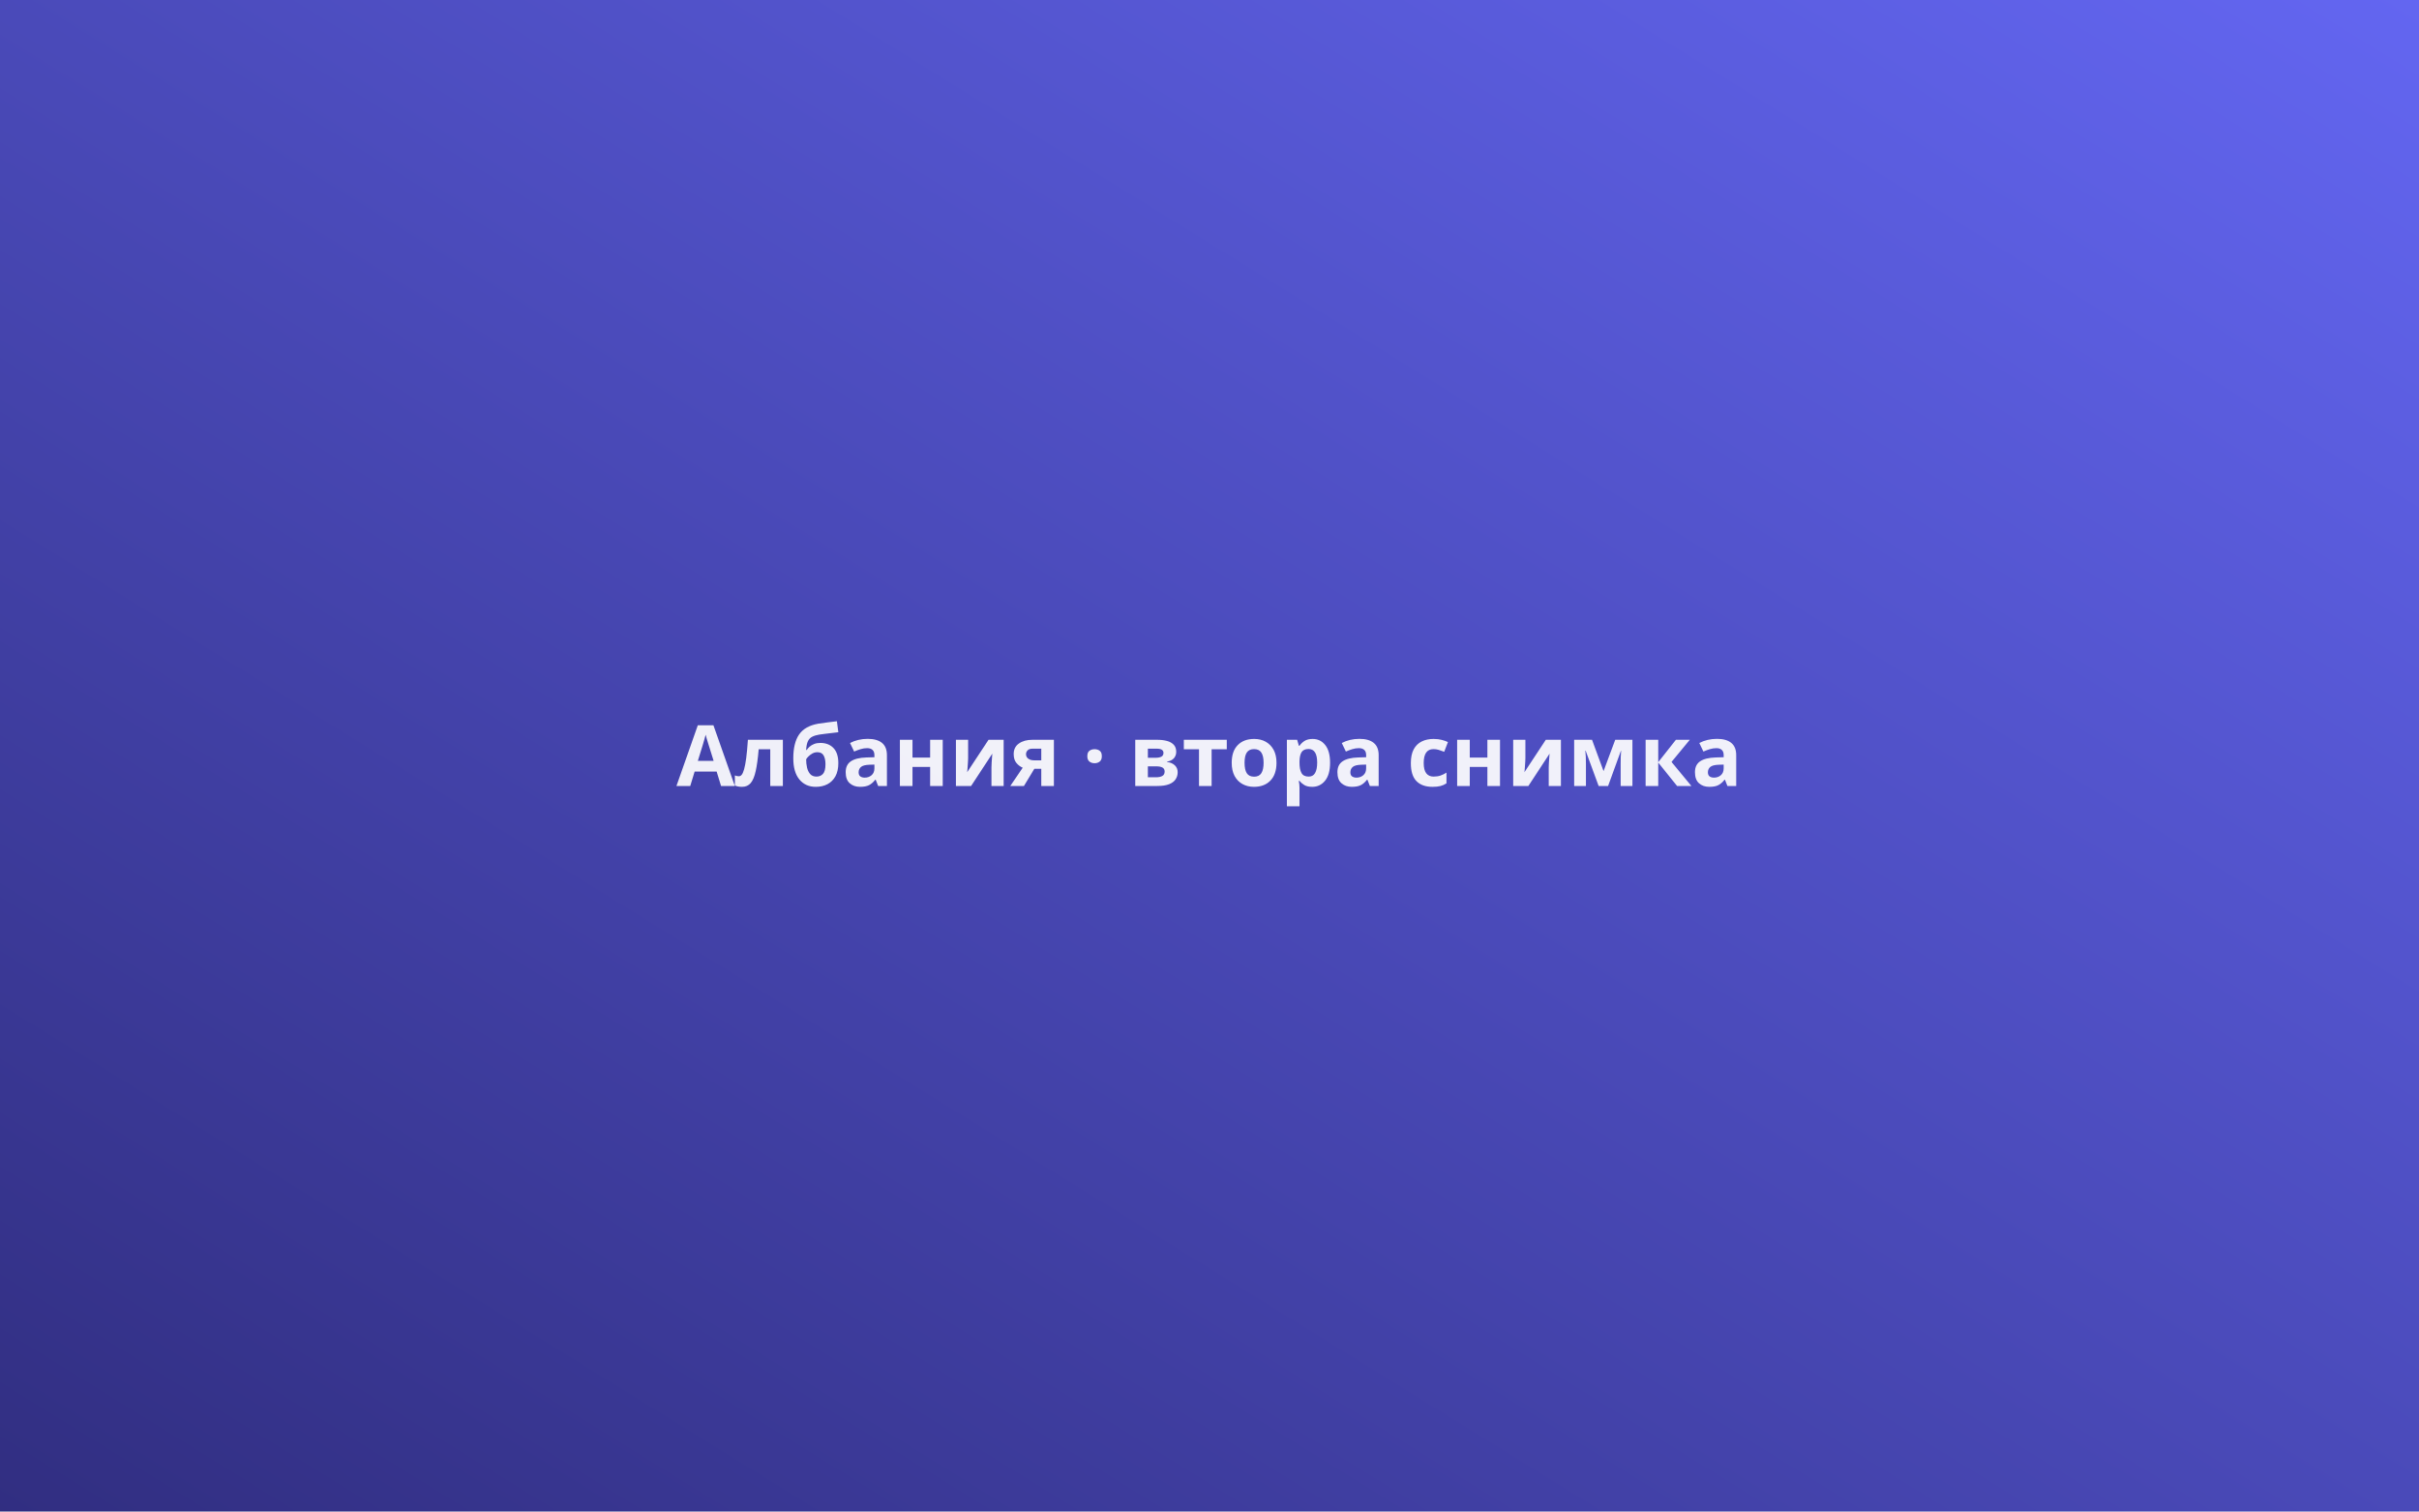
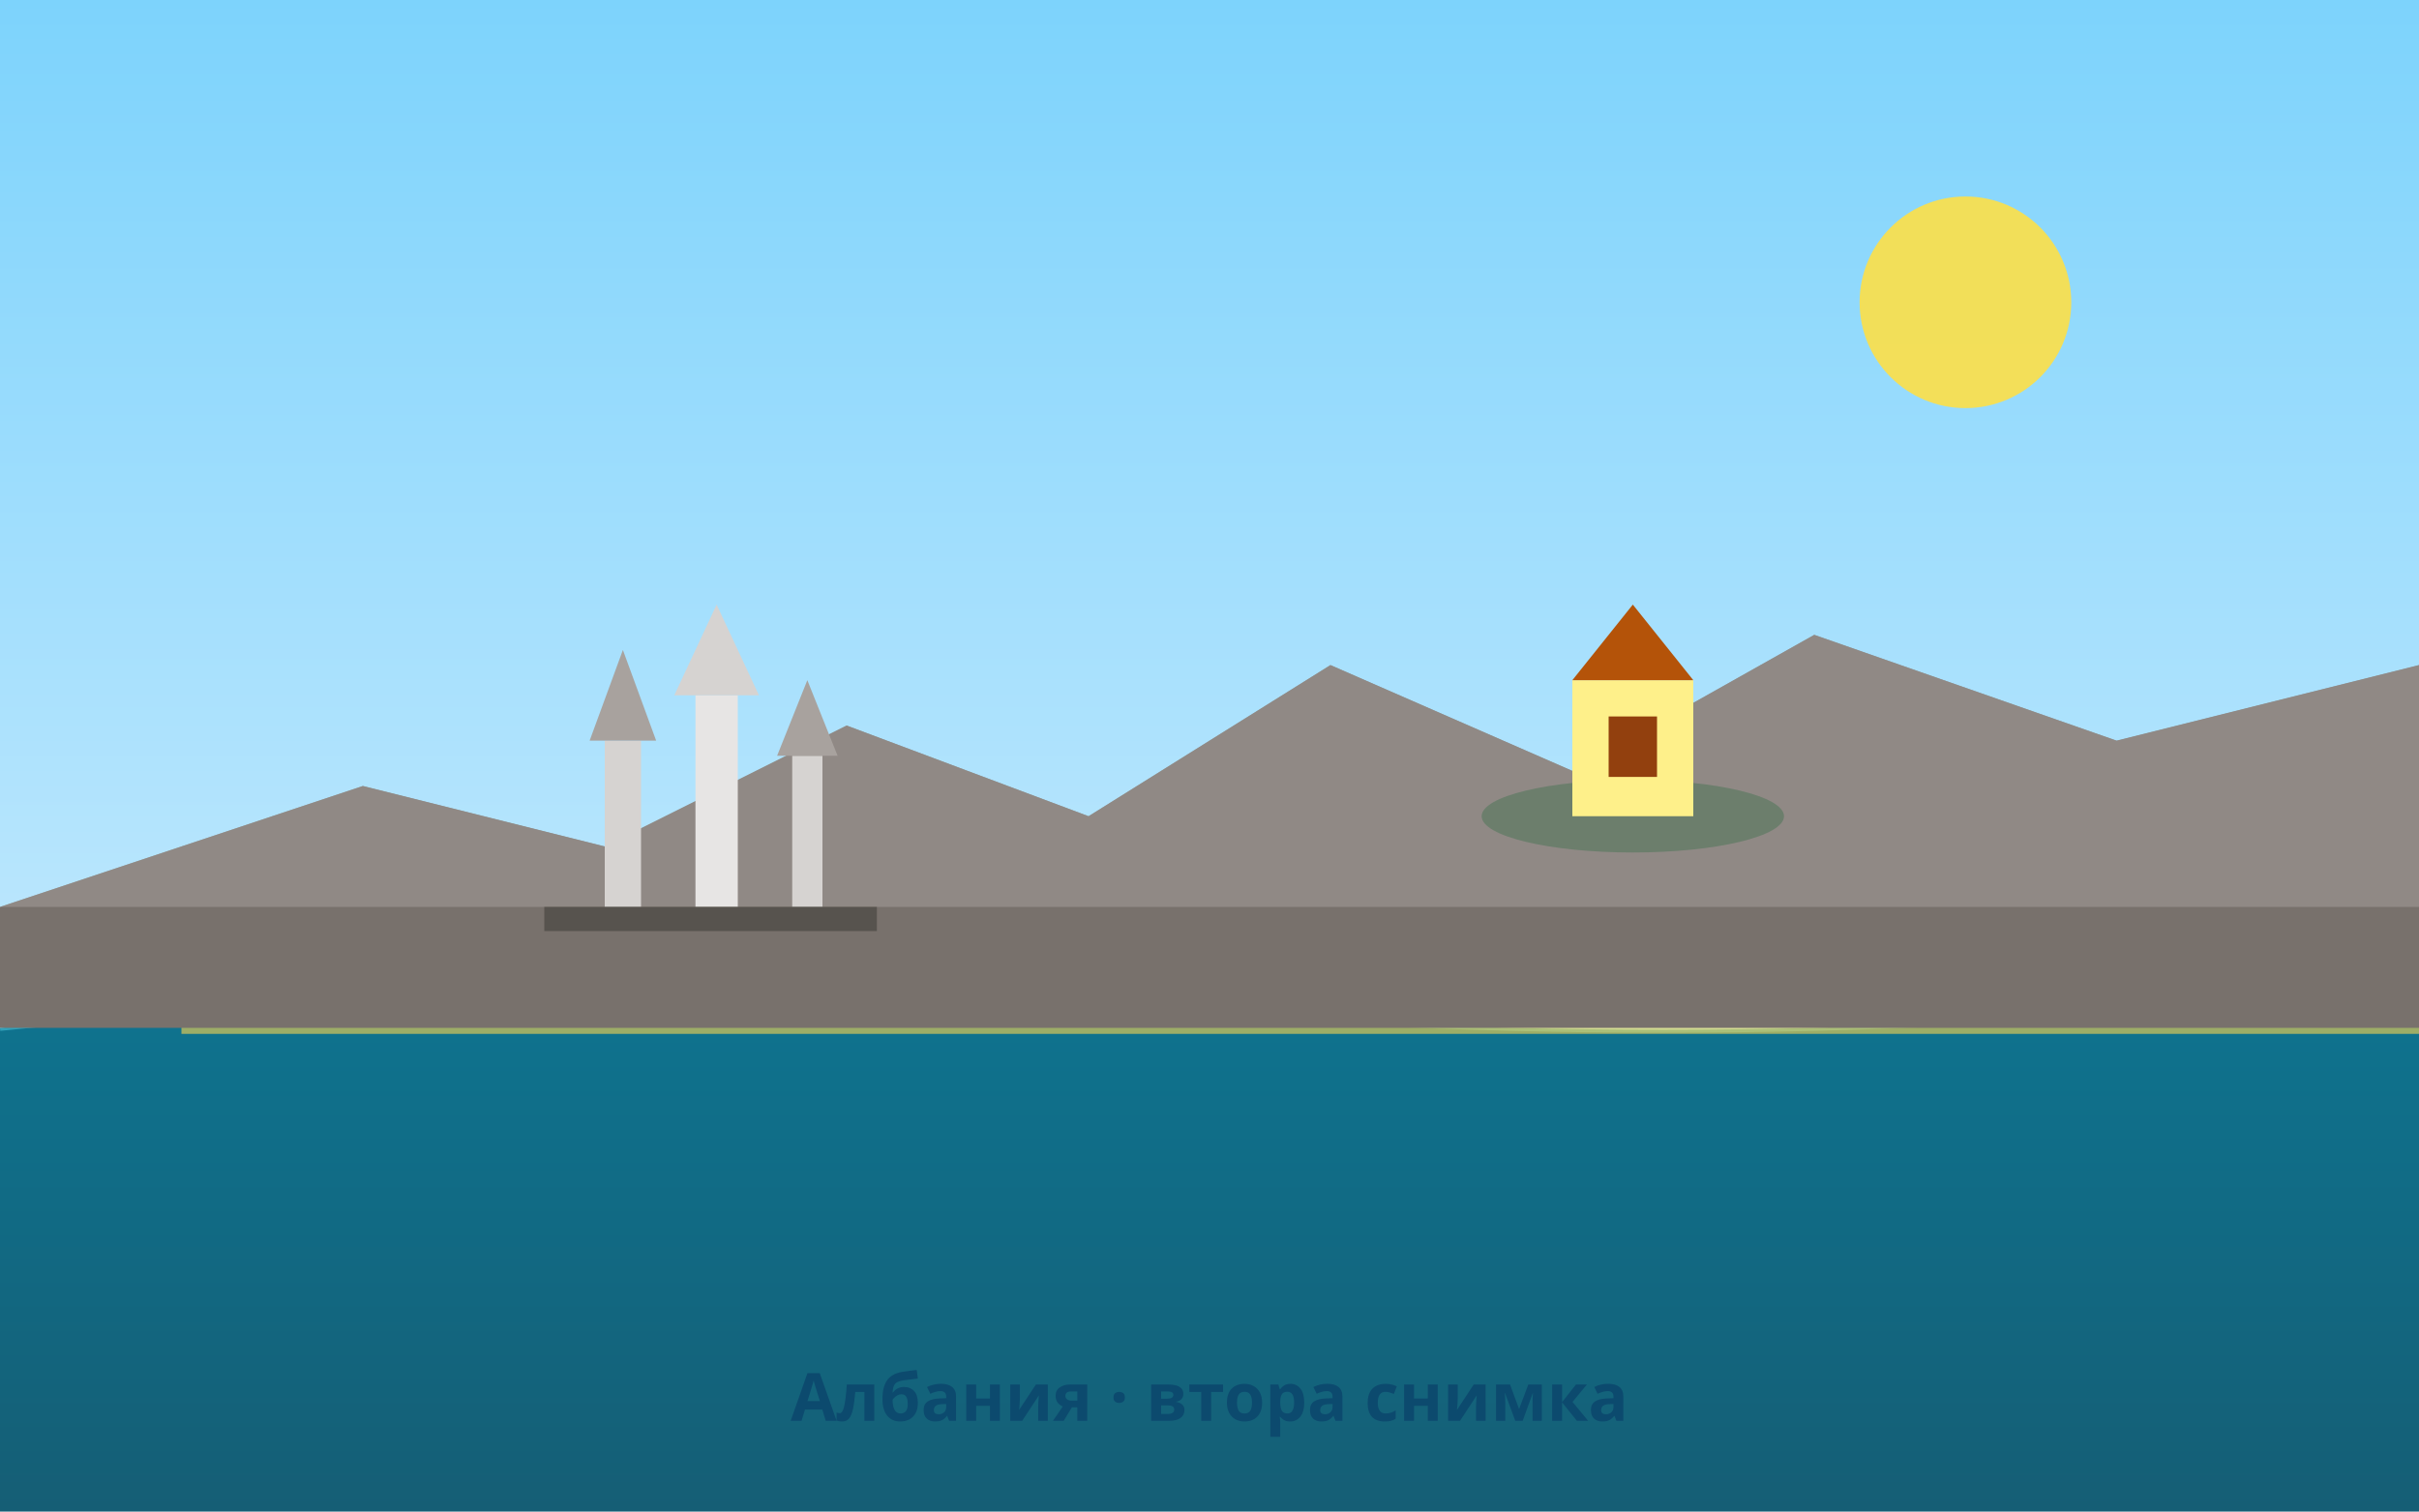
<svg xmlns="http://www.w3.org/2000/svg" viewBox="0 0 800 500" role="img" aria-label="Албания · втора снимка">
  <defs>
-     <linearGradient id="bg" x1="100%" y1="0%" x2="0%" y2="100%">
-       <stop offset="0%" stop-color="#6366f1" />
-       <stop offset="100%" stop-color="#312e81" />
+     <linearGradient id="sky" x1="0" y1="0" x2="0" y2="1">
+       <stop offset="0%" stop-color="#7dd3fc" />
+       <stop offset="100%" stop-color="#e0f2fe" />
+     </linearGradient>
+     <linearGradient id="sea" x1="0" y1="0" x2="0" y2="1">
+       <stop offset="0%" stop-color="#0e7490" />
+       <stop offset="100%" stop-color="#155e75" />
    </linearGradient>
  </defs>
-   <rect width="800" height="500" fill="url(#bg)" />
-   <text x="400" y="260" text-anchor="middle" fill="white" font-family="system-ui,sans-serif" font-size="28" font-weight="600" opacity="0.92">Албания · втора снимка</text>
+   <rect width="800" height="500" fill="url(#sky)" />
+   <path d="M0 340 Q200 320 400 335 T800 325 L800 500 L0 500 Z" fill="url(#sea)" />
+   <path d="M0 340 Q200 320 400 335 T800 325" fill="none" stroke="#67e8f9" stroke-width="2" opacity="0.4" />
+   <path d="M60 340 L800 340" fill="none" stroke="#fcd34d" stroke-width="4" opacity="0.6" />
+   <path d="M0 300 L120 260 L200 280 L280 240 L360 270 L440 220 L520 255 L600 210 L700 245 L800 220 L800 340 L0 340 Z" fill="#78716c" />
+   <path d="M0 300 L120 260 L200 280 L280 240 L360 270 L440 220 L520 255 L600 210 L700 245 L800 220 L800 300 L0 300 Z" fill="#a8a29e" opacity="0.5" />
+   <g transform="translate(180, 195)">
+     <rect x="20" y="50" width="12" height="55" fill="#d6d3d1" />
+     <rect x="50" y="35" width="14" height="70" fill="#e7e5e4" />
+     <rect x="82" y="55" width="10" height="50" fill="#d6d3d1" />
+     <path d="M15 50 L26 20 L37 50 Z" fill="#a8a29e" />
+     <path d="M43 35 L57 5 L71 35 Z" fill="#d6d3d1" />
+     <path d="M77 55 L87 30 L97 55 Z" fill="#a8a29e" />
+     <rect x="0" y="105" width="110" height="8" fill="#57534e" />
+   </g>
+   <g transform="translate(480, 175)">
+     <ellipse cx="60" cy="95" rx="50" ry="12" fill="#166534" opacity="0.3" />
+     <rect x="40" y="50" width="40" height="45" fill="#fef08a" />
+     <path d="M40 50 L60 25 L80 50 Z" fill="#b45309" />
+     <rect x="52" y="62" width="16" height="20" fill="#92400e" />
+   </g>
+   <circle cx="650" cy="100" r="35" fill="#fde047" opacity="0.9" />
+   <text x="400" y="470" text-anchor="middle" fill="#0c4a6e" font-family="system-ui,sans-serif" font-size="22" font-weight="600">Албания · втора снимка</text>
</svg>
